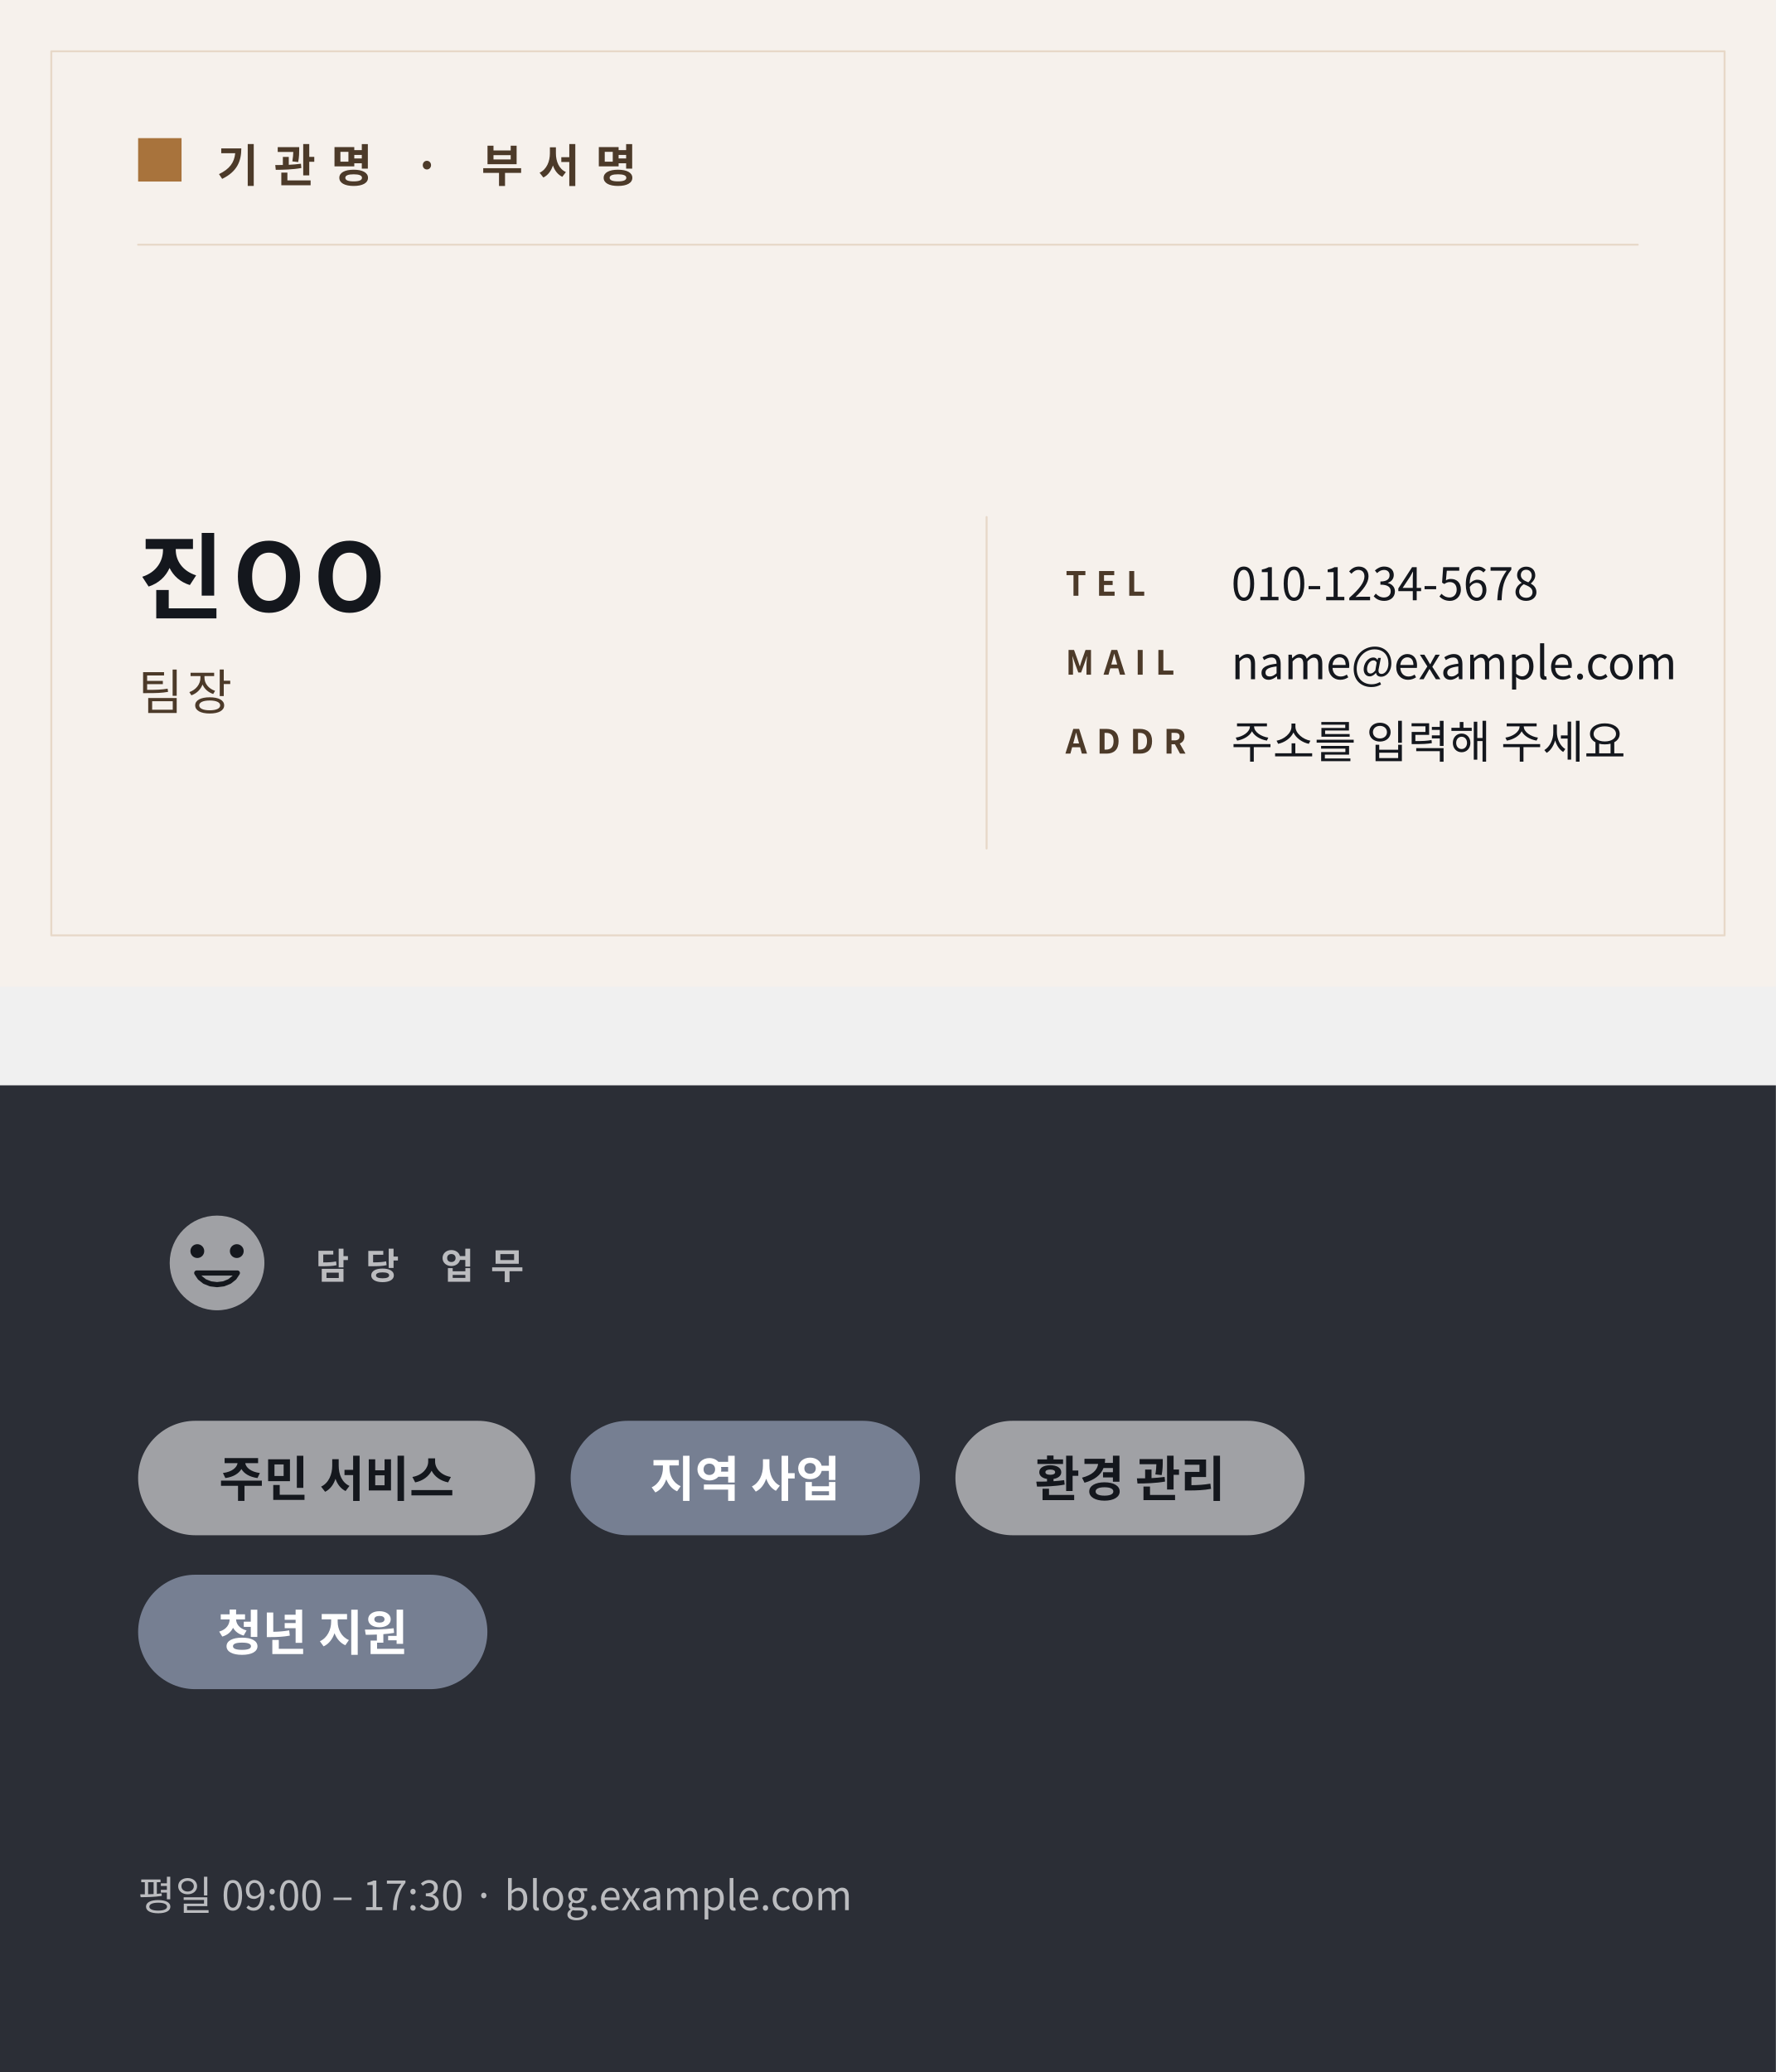
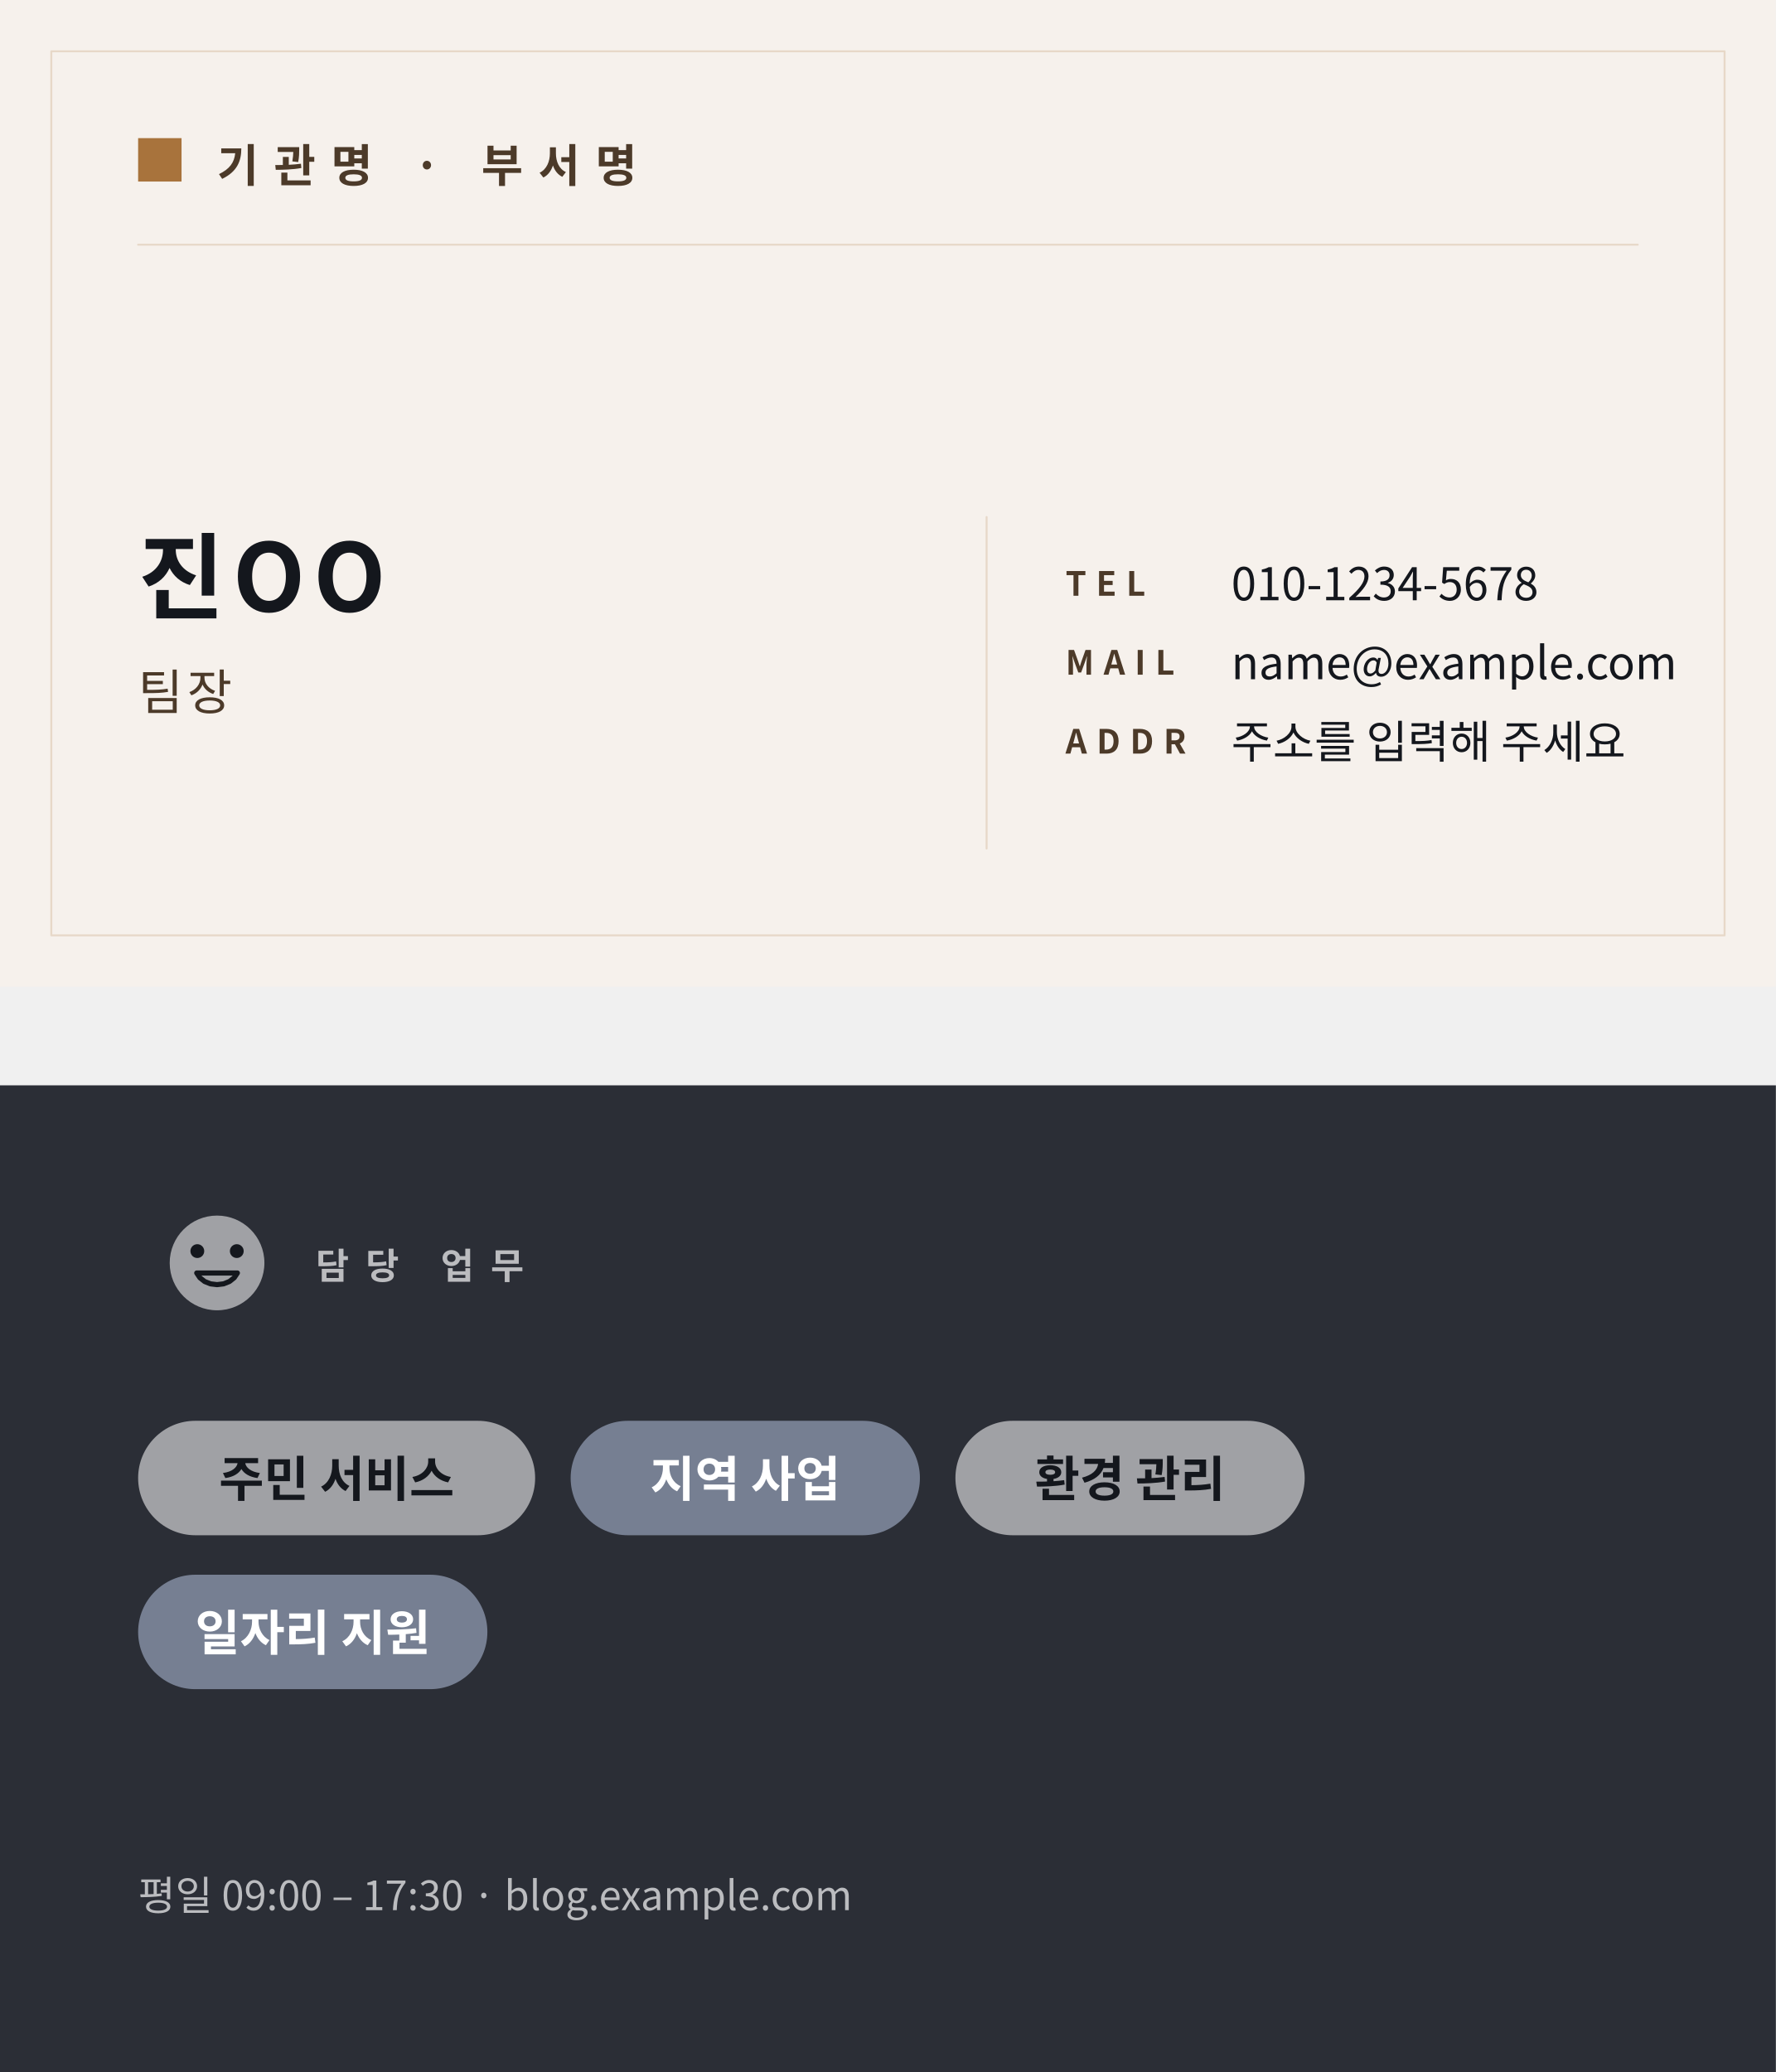
<svg xmlns="http://www.w3.org/2000/svg" width="90mm" height="105mm" viewBox="0 0 900 1050">
  <g id="front">
    <rect width="900" height="500" fill="#F6F1EC" />
    <rect x="26" y="26" width="848" height="448" fill="none" stroke="#E7D8C8" stroke-width="1" stroke-linejoin="round" />
    <rect x="70" y="70" width="22" height="22" fill="#A8733C" />
    <text font-family="Pretendard,'Noto Sans KR','Noto Sans CJK KR','Malgun Gothic','Apple SD Gothic Neo',sans-serif" font-size="22.9" font-weight="700" fill="#4C3A29" text-anchor="start" letter-spacing="7.8">
      <tspan x="110" y="92.2">기관명 · 부서명</tspan>
    </text>
    <line x1="70" y1="124" x2="830" y2="124" stroke="#E7D8C8" stroke-width="1" stroke-linecap="round" />
    <text font-family="Pretendard,'Noto Sans KR','Noto Sans CJK KR','Malgun Gothic','Apple SD Gothic Neo',sans-serif" font-size="47.6" font-weight="700" fill="#14171D" text-anchor="start" letter-spacing="4.2">
      <tspan x="70" y="309.9">진OO</tspan>
    </text>
    <text font-family="Pretendard,'Noto Sans KR','Noto Sans CJK KR','Malgun Gothic','Apple SD Gothic Neo',sans-serif" font-size="24.7" font-weight="400" fill="#4C3A29" text-anchor="start" letter-spacing="2.1">
      <tspan x="70" y="359.7">팀장</tspan>
    </text>
    <line x1="500" y1="262" x2="500" y2="430" stroke="#E7D8C8" stroke-width="1" stroke-linecap="round" />
    <text font-family="Pretendard,'Noto Sans KR','Noto Sans CJK KR','Malgun Gothic','Apple SD Gothic Neo',sans-serif" font-size="16.9" font-weight="700" fill="#4C3A29" text-anchor="start" letter-spacing="4.9">
      <tspan x="540" y="301.9">TEL</tspan>
    </text>
    <text font-family="Pretendard,'Noto Sans KR','Noto Sans CJK KR','Malgun Gothic','Apple SD Gothic Neo',sans-serif" font-size="22.9" font-weight="400" fill="#14171D" text-anchor="start">
      <tspan x="624" y="304.2">010-1234-5678</tspan>
    </text>
    <text font-family="Pretendard,'Noto Sans KR','Noto Sans CJK KR','Malgun Gothic','Apple SD Gothic Neo',sans-serif" font-size="16.9" font-weight="700" fill="#4C3A29" text-anchor="start" letter-spacing="4.9">
      <tspan x="540" y="341.9">MAIL</tspan>
    </text>
    <text font-family="Pretendard,'Noto Sans KR','Noto Sans CJK KR','Malgun Gothic','Apple SD Gothic Neo',sans-serif" font-size="22.9" font-weight="400" fill="#14171D" text-anchor="start">
      <tspan x="624" y="344.2">name@example.com</tspan>
    </text>
    <text font-family="Pretendard,'Noto Sans KR','Noto Sans CJK KR','Malgun Gothic','Apple SD Gothic Neo',sans-serif" font-size="16.9" font-weight="700" fill="#4C3A29" text-anchor="start" letter-spacing="4.9">
      <tspan x="540" y="381.9">ADDR</tspan>
    </text>
    <text font-family="Pretendard,'Noto Sans KR','Noto Sans CJK KR','Malgun Gothic','Apple SD Gothic Neo',sans-serif" font-size="22.9" font-weight="400" fill="#14171D" text-anchor="start">
      <tspan x="624" y="384.2">주소를 입력해 주세요</tspan>
    </text>
  </g>
  <g id="back" transform="translate(0 550)">
    <rect width="900" height="500" fill="#2B2E36" />
    <ellipse cx="110" cy="90" rx="24" ry="24" fill="#A0A1A5" />
    <ellipse cx="100" cy="84" rx="3.5" ry="3.5" fill="#14171D" />
    <ellipse cx="120" cy="84" rx="3.5" ry="3.5" fill="#14171D" />
    <polygon points="120.3,95.1 118.7,97.5 116.3,99.4 113.3,100.6 110,101 106.7,100.6 103.7,99.4 101.3,97.5 99.7,95.1" fill="none" stroke="#14171D" stroke-width="2.6" stroke-linejoin="round" />
    <text font-family="Pretendard,'Noto Sans KR','Noto Sans CJK KR','Malgun Gothic','Apple SD Gothic Neo',sans-serif" font-size="18.3" font-weight="700" fill="#BBBCBF" text-anchor="start" letter-spacing="8.5">
      <tspan x="160" y="98.1">담당 업무</tspan>
    </text>
    <rect x="70" y="170" width="201.2" height="58" rx="29" fill="#A0A1A5" />
    <text font-family="Pretendard,'Noto Sans KR','Noto Sans CJK KR','Malgun Gothic','Apple SD Gothic Neo',sans-serif" font-size="24.7" font-weight="700" fill="#14171D" text-anchor="middle">
      <tspan x="170.6" y="208.4">주민 서비스</tspan>
    </text>
    <rect x="289.2" y="170" width="177" height="58" rx="29" fill="#767F92" />
    <text font-family="Pretendard,'Noto Sans KR','Noto Sans CJK KR','Malgun Gothic','Apple SD Gothic Neo',sans-serif" font-size="24.7" font-weight="700" fill="#FFFFFF" text-anchor="middle">
      <tspan x="377.7" y="208.4">지역 사업</tspan>
    </text>
    <rect x="484.2" y="170" width="177" height="58" rx="29" fill="#A0A1A5" />
    <text font-family="Pretendard,'Noto Sans KR','Noto Sans CJK KR','Malgun Gothic','Apple SD Gothic Neo',sans-serif" font-size="24.7" font-weight="700" fill="#14171D" text-anchor="middle">
      <tspan x="572.7" y="208.4">환경 관리</tspan>
    </text>
    <rect x="70" y="248" width="177" height="58" rx="29" fill="#767F92" />
    <text font-family="Pretendard,'Noto Sans KR','Noto Sans CJK KR','Malgun Gothic','Apple SD Gothic Neo',sans-serif" font-size="24.7" font-weight="700" fill="#FFFFFF" text-anchor="middle">
-       <tspan x="158.5" y="286.4">청년 지원</tspan>
+       <tspan x="158.5" y="286.4">일자리 지원</tspan>
    </text>
    <text font-family="Pretendard,'Noto Sans KR','Noto Sans CJK KR','Malgun Gothic','Apple SD Gothic Neo',sans-serif" font-size="20.5" font-weight="400" fill="#BBBCBF" text-anchor="start">
      <tspan x="70" y="418">평일 09:00 – 17:30   ·   blog.example.com</tspan>
    </text>
  </g>
</svg>
